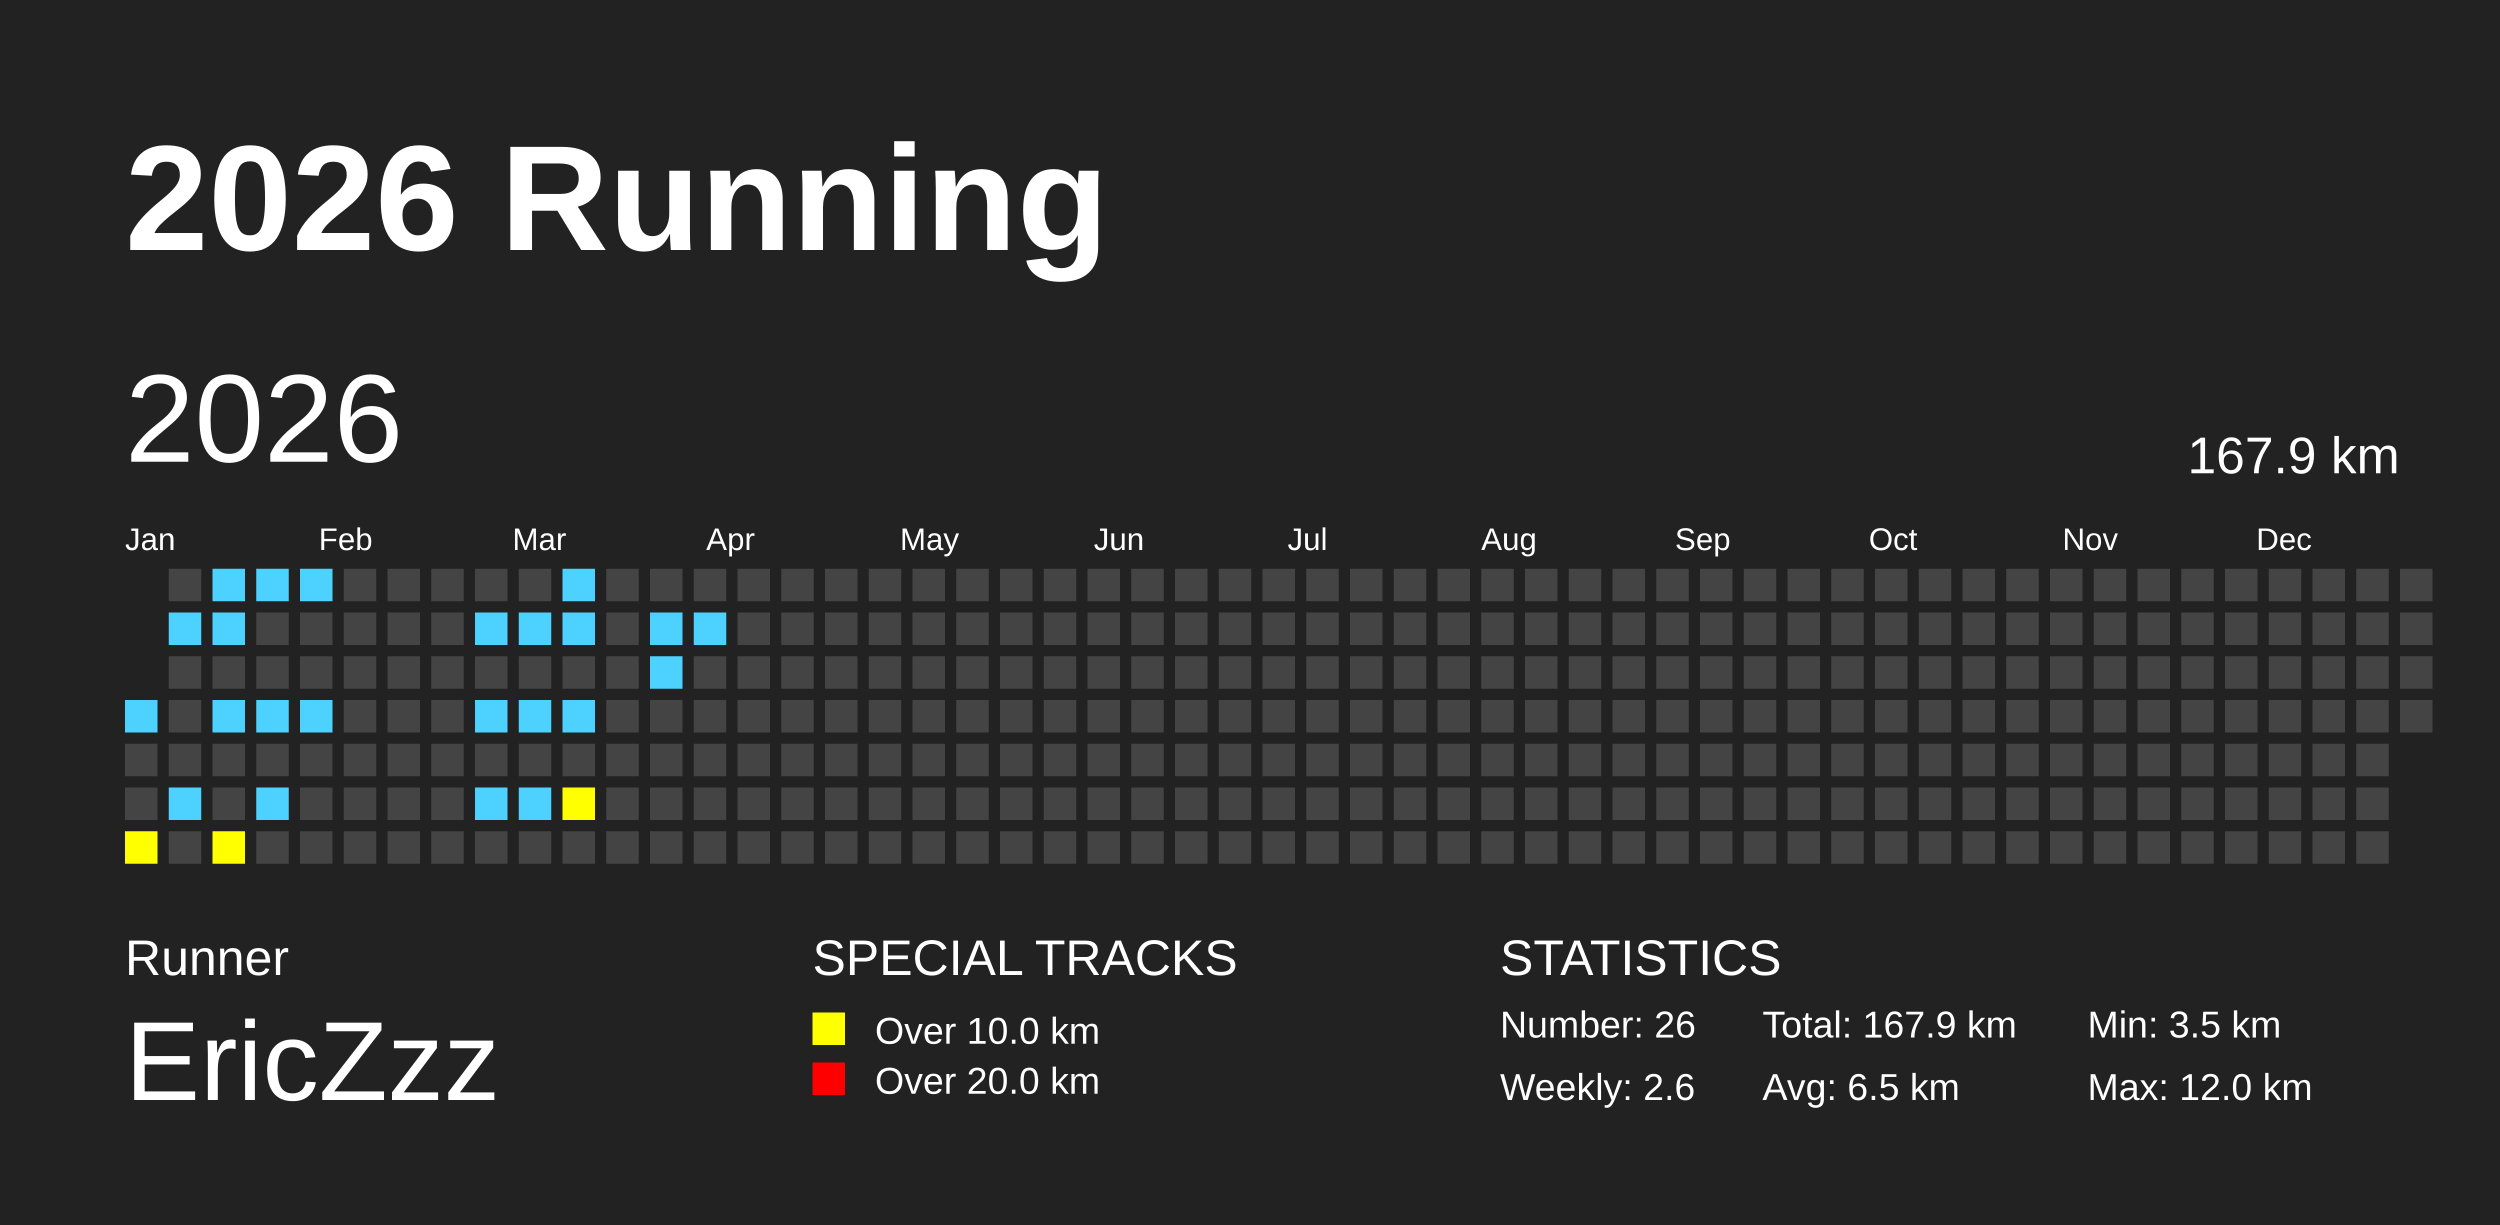
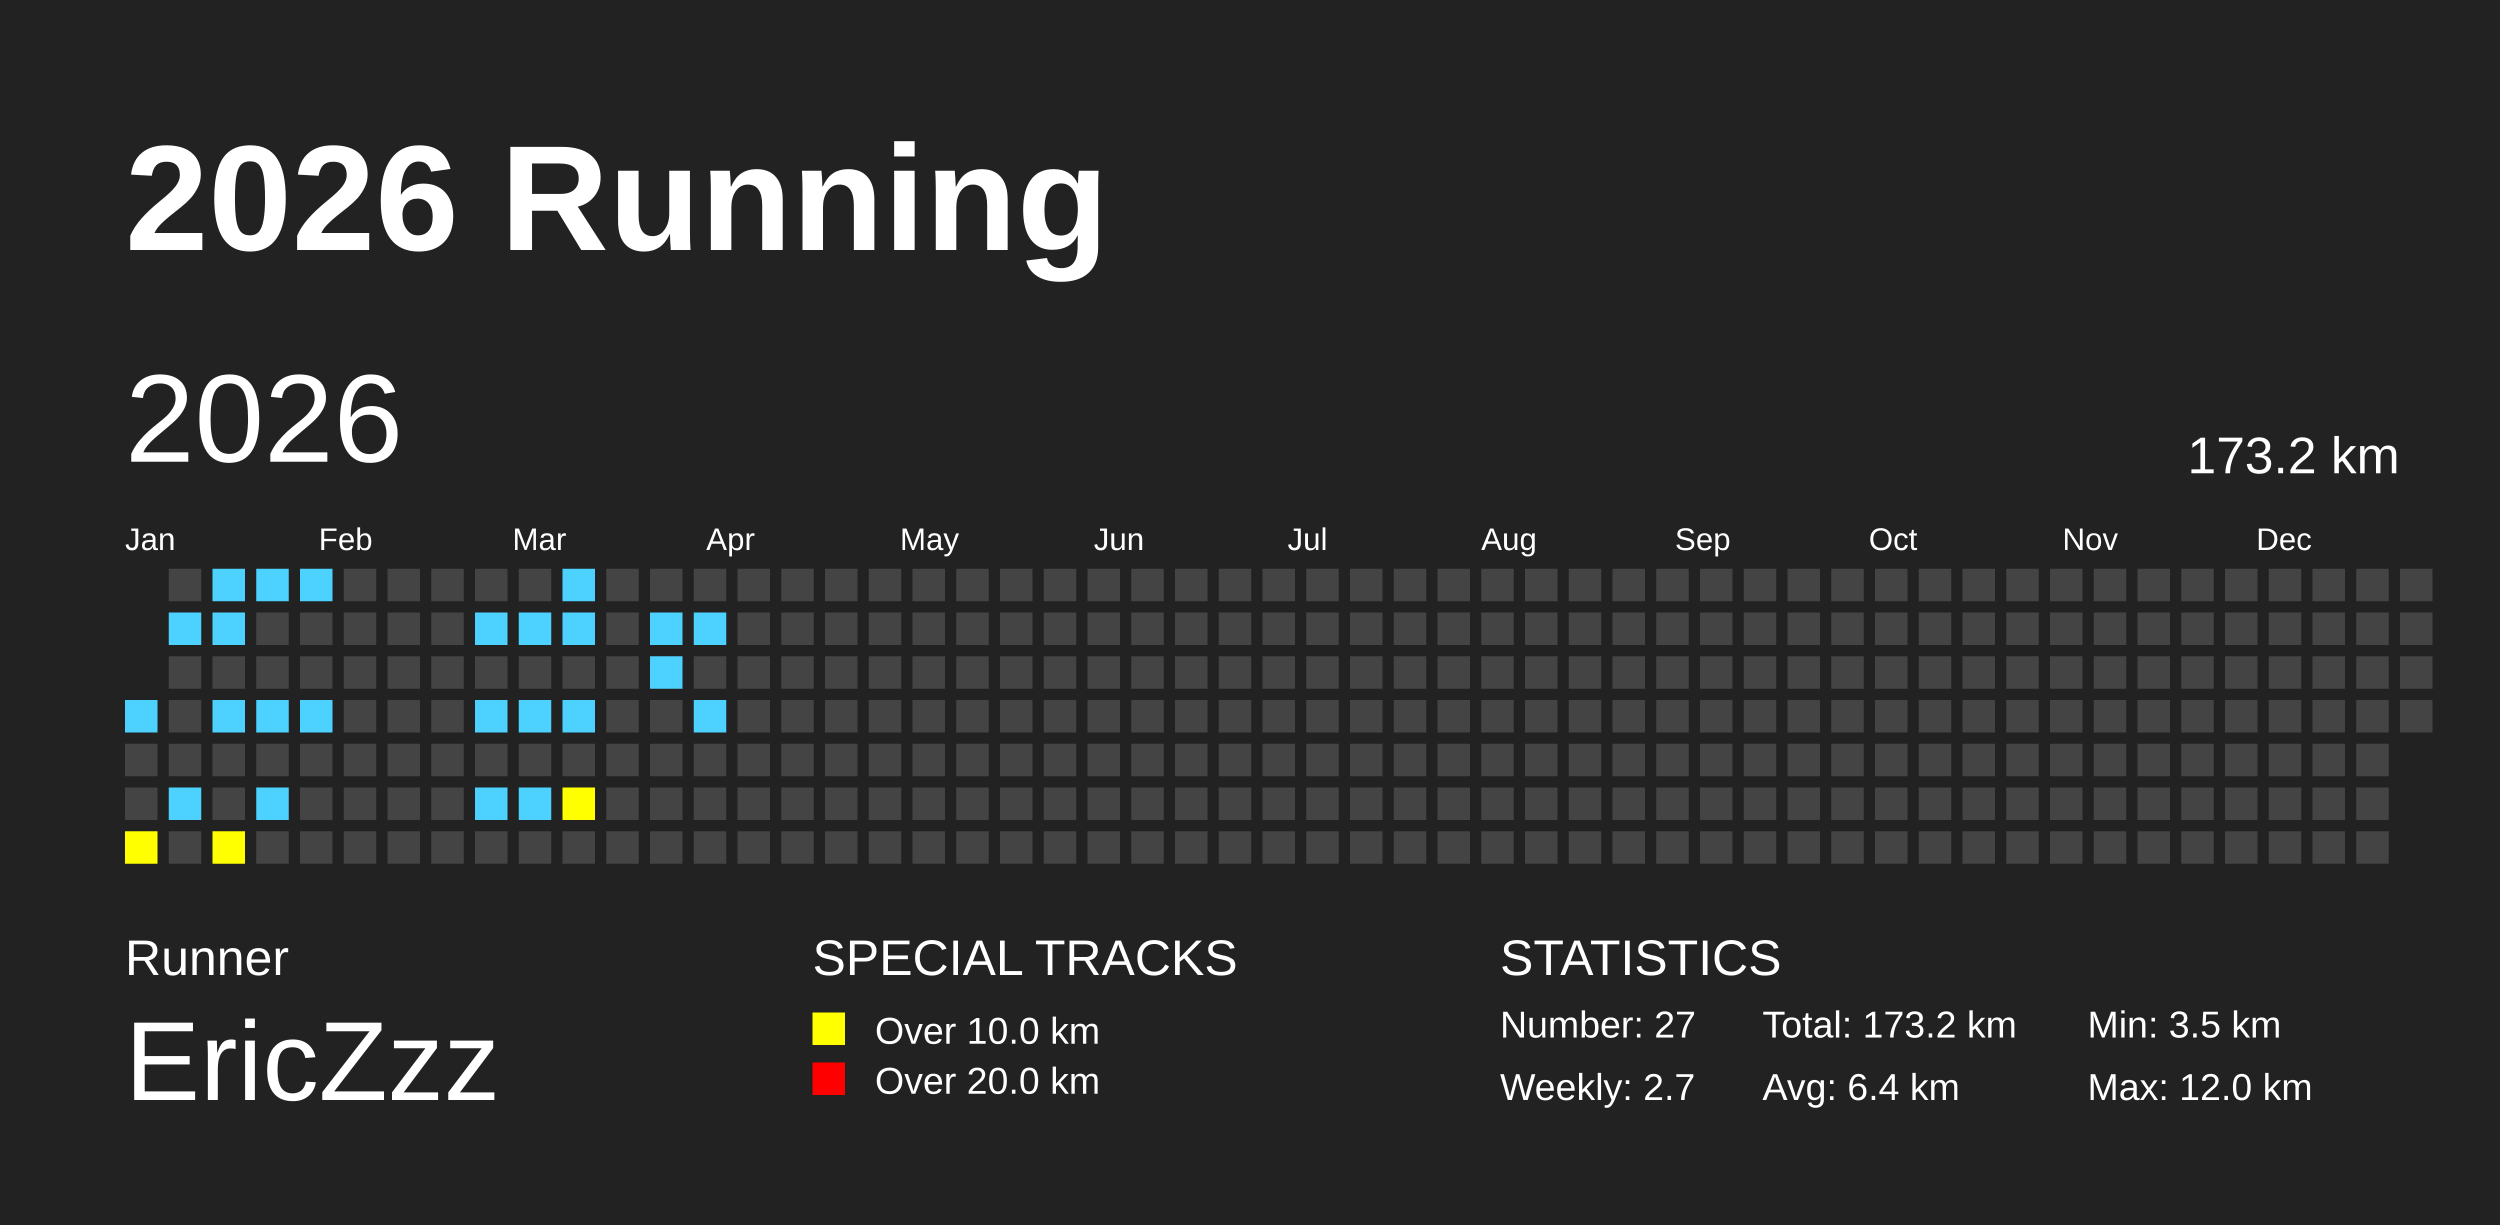
<svg xmlns="http://www.w3.org/2000/svg" baseProfile="full" height="98mm" version="1.1" viewBox="0,0,200,98" width="200mm">
  <defs />
  <rect fill="#222222" height="98" width="200" x="0" y="0" />
  <text fill="#FFFFFF" style="font-size:12px; font-family:Arial; font-weight:bold;" x="10" y="20">2026 Running</text>
  <text fill="#FFFFFF" style="font-size:4px; font-family:Arial" x="10" y="78">Runner</text>
  <text fill="#FFFFFF" style="font-size:9px; font-family:Arial" x="10" y="88">EricZzz</text>
  <text fill="#FFFFFF" style="font-size:4px; font-family:Arial" x="65" y="78">SPECIAL TRACKS</text>
  <rect fill="yellow" height="2.6" width="2.6" x="65" y="81" />
  <text fill="#FFFFFF" style="font-size:3px; font-family:Arial" x="70" y="83.5">Over 10.0 km</text>
  <rect fill="red" height="2.6" width="2.6" x="65" y="85" />
  <text fill="#FFFFFF" style="font-size:3px; font-family:Arial" x="70" y="87.5">Over 20.0 km</text>
  <text fill="#FFFFFF" style="font-size:4px; font-family:Arial" x="120" y="78">STATISTICS</text>
-   <text fill="#FFFFFF" style="font-size:3px; font-family:Arial" x="120" y="83">Number: 26</text>
-   <text fill="#FFFFFF" style="font-size:3px; font-family:Arial" x="120" y="88">Weekly: 2.6</text>
-   <text fill="#FFFFFF" style="font-size:3px; font-family:Arial" x="141" y="83">Total: 167.9 km</text>
-   <text fill="#FFFFFF" style="font-size:3px; font-family:Arial" x="141" y="88">Avg: 6.5 km</text>
+   <text fill="#FFFFFF" style="font-size:3px; font-family:Arial" x="120" y="83">Number: 27</text>
+   <text fill="#FFFFFF" style="font-size:3px; font-family:Arial" x="120" y="88">Weekly: 2.7</text>
+   <text fill="#FFFFFF" style="font-size:3px; font-family:Arial" x="141" y="83">Total: 173.2 km</text>
+   <text fill="#FFFFFF" style="font-size:3px; font-family:Arial" x="141" y="88">Avg: 6.4 km</text>
  <text fill="#FFFFFF" style="font-size:3px; font-family:Arial" x="167" y="83">Min: 3.5 km</text>
  <text fill="#FFFFFF" style="font-size:3px; font-family:Arial" x="167" y="88">Max: 12.0 km</text>
  <text dominant-baseline="hanging" fill="#FFFFFF" style="font-size:10.0px; font-family:Arial;" x="10" y="30">2026</text>
-   <text dominant-baseline="hanging" fill="#FFFFFF" style="font-size:4.125px; font-family:Arial;" x="175" y="35">167.9 km</text>
+   <text dominant-baseline="hanging" fill="#FFFFFF" style="font-size:4.125px; font-family:Arial;" x="175" y="35">173.2 km</text>
  <text fill="#FFFFFF" style="font-size:2.5px; font-family:Arial" x="10.0" y="44">Jan</text>
  <text fill="#FFFFFF" style="font-size:2.5px; font-family:Arial" x="25.5" y="44">Feb</text>
  <text fill="#FFFFFF" style="font-size:2.5px; font-family:Arial" x="41.0" y="44">Mar</text>
  <text fill="#FFFFFF" style="font-size:2.5px; font-family:Arial" x="56.5" y="44">Apr</text>
  <text fill="#FFFFFF" style="font-size:2.5px; font-family:Arial" x="72.0" y="44">May</text>
  <text fill="#FFFFFF" style="font-size:2.5px; font-family:Arial" x="87.5" y="44">Jun</text>
  <text fill="#FFFFFF" style="font-size:2.5px; font-family:Arial" x="103.0" y="44">Jul</text>
  <text fill="#FFFFFF" style="font-size:2.5px; font-family:Arial" x="118.5" y="44">Aug</text>
  <text fill="#FFFFFF" style="font-size:2.5px; font-family:Arial" x="134.0" y="44">Sep</text>
  <text fill="#FFFFFF" style="font-size:2.5px; font-family:Arial" x="149.5" y="44">Oct</text>
  <text fill="#FFFFFF" style="font-size:2.5px; font-family:Arial" x="165.0" y="44">Nov</text>
  <text fill="#FFFFFF" style="font-size:2.5px; font-family:Arial" x="180.5" y="44">Dec</text>
  <rect fill="#4DD2FF" height="2.6" width="2.6" x="10.0" y="56.0" />
  <rect fill="#444444" height="2.6" width="2.6" x="10.0" y="59.5" />
  <rect fill="#444444" height="2.6" width="2.6" x="10.0" y="63.0" />
  <rect fill="yellow" height="2.6" width="2.6" x="10.0" y="66.5" />
  <rect fill="#444444" height="2.6" width="2.6" x="13.5" y="45.5" />
  <rect fill="#4DD2FF" height="2.6" width="2.6" x="13.5" y="49.0" />
  <rect fill="#444444" height="2.6" width="2.6" x="13.5" y="52.5" />
  <rect fill="#444444" height="2.6" width="2.6" x="13.5" y="56.0" />
  <rect fill="#444444" height="2.6" width="2.6" x="13.5" y="59.5" />
  <rect fill="#4DD2FF" height="2.6" width="2.6" x="13.5" y="63.0" />
  <rect fill="#444444" height="2.6" width="2.6" x="13.5" y="66.5" />
  <rect fill="#4DD2FF" height="2.6" width="2.6" x="17.0" y="45.5" />
  <rect fill="#4DD2FF" height="2.6" width="2.6" x="17.0" y="49.0" />
  <rect fill="#444444" height="2.6" width="2.6" x="17.0" y="52.5" />
  <rect fill="#4DD2FF" height="2.6" width="2.6" x="17.0" y="56.0" />
  <rect fill="#444444" height="2.6" width="2.6" x="17.0" y="59.5" />
  <rect fill="#444444" height="2.6" width="2.6" x="17.0" y="63.0" />
  <rect fill="yellow" height="2.6" width="2.6" x="17.0" y="66.5" />
  <rect fill="#4DD2FF" height="2.6" width="2.6" x="20.5" y="45.5" />
  <rect fill="#444444" height="2.6" width="2.6" x="20.5" y="49.0" />
  <rect fill="#444444" height="2.6" width="2.6" x="20.5" y="52.5" />
  <rect fill="#4DD2FF" height="2.6" width="2.6" x="20.5" y="56.0" />
  <rect fill="#444444" height="2.6" width="2.6" x="20.5" y="59.5" />
  <rect fill="#4DD2FF" height="2.6" width="2.6" x="20.5" y="63.0" />
  <rect fill="#444444" height="2.6" width="2.6" x="20.5" y="66.5" />
  <rect fill="#4DD2FF" height="2.6" width="2.6" x="24.0" y="45.5" />
  <rect fill="#444444" height="2.6" width="2.6" x="24.0" y="49.0" />
  <rect fill="#444444" height="2.6" width="2.6" x="24.0" y="52.5" />
  <rect fill="#4DD2FF" height="2.6" width="2.6" x="24.0" y="56.0" />
  <rect fill="#444444" height="2.6" width="2.6" x="24.0" y="59.5" />
  <rect fill="#444444" height="2.6" width="2.6" x="24.0" y="63.0" />
  <rect fill="#444444" height="2.6" width="2.6" x="24.0" y="66.5" />
  <rect fill="#444444" height="2.6" width="2.6" x="27.5" y="45.5" />
  <rect fill="#444444" height="2.6" width="2.6" x="27.5" y="49.0" />
  <rect fill="#444444" height="2.6" width="2.6" x="27.5" y="52.5" />
  <rect fill="#444444" height="2.6" width="2.6" x="27.5" y="56.0" />
  <rect fill="#444444" height="2.6" width="2.6" x="27.5" y="59.5" />
  <rect fill="#444444" height="2.6" width="2.6" x="27.5" y="63.0" />
  <rect fill="#444444" height="2.6" width="2.6" x="27.5" y="66.5" />
  <rect fill="#444444" height="2.6" width="2.6" x="31.0" y="45.5" />
  <rect fill="#444444" height="2.6" width="2.6" x="31.0" y="49.0" />
  <rect fill="#444444" height="2.6" width="2.6" x="31.0" y="52.5" />
  <rect fill="#444444" height="2.6" width="2.6" x="31.0" y="56.0" />
  <rect fill="#444444" height="2.6" width="2.6" x="31.0" y="59.5" />
  <rect fill="#444444" height="2.6" width="2.6" x="31.0" y="63.0" />
  <rect fill="#444444" height="2.6" width="2.6" x="31.0" y="66.5" />
  <rect fill="#444444" height="2.6" width="2.6" x="34.5" y="45.5" />
  <rect fill="#444444" height="2.6" width="2.6" x="34.5" y="49.0" />
  <rect fill="#444444" height="2.6" width="2.6" x="34.5" y="52.5" />
  <rect fill="#444444" height="2.6" width="2.6" x="34.5" y="56.0" />
  <rect fill="#444444" height="2.6" width="2.6" x="34.5" y="59.5" />
  <rect fill="#444444" height="2.6" width="2.6" x="34.5" y="63.0" />
  <rect fill="#444444" height="2.6" width="2.6" x="34.5" y="66.5" />
  <rect fill="#444444" height="2.6" width="2.6" x="38.0" y="45.5" />
  <rect fill="#4DD2FF" height="2.6" width="2.6" x="38.0" y="49.0" />
  <rect fill="#444444" height="2.6" width="2.6" x="38.0" y="52.5" />
  <rect fill="#4DD2FF" height="2.6" width="2.6" x="38.0" y="56.0" />
  <rect fill="#444444" height="2.6" width="2.6" x="38.0" y="59.5" />
  <rect fill="#4DD2FF" height="2.6" width="2.6" x="38.0" y="63.0" />
  <rect fill="#444444" height="2.6" width="2.6" x="38.0" y="66.5" />
  <rect fill="#444444" height="2.6" width="2.6" x="41.5" y="45.5" />
  <rect fill="#4DD2FF" height="2.6" width="2.6" x="41.5" y="49.0" />
  <rect fill="#444444" height="2.6" width="2.6" x="41.5" y="52.5" />
  <rect fill="#4DD2FF" height="2.6" width="2.6" x="41.5" y="56.0" />
  <rect fill="#444444" height="2.6" width="2.6" x="41.5" y="59.5" />
  <rect fill="#4DD2FF" height="2.6" width="2.6" x="41.5" y="63.0" />
  <rect fill="#444444" height="2.6" width="2.6" x="41.5" y="66.5" />
  <rect fill="#4DD2FF" height="2.6" width="2.6" x="45.0" y="45.5" />
  <rect fill="#4DD2FF" height="2.6" width="2.6" x="45.0" y="49.0" />
  <rect fill="#444444" height="2.6" width="2.6" x="45.0" y="52.5" />
  <rect fill="#4DD2FF" height="2.6" width="2.6" x="45.0" y="56.0" />
  <rect fill="#444444" height="2.6" width="2.6" x="45.0" y="59.5" />
  <rect fill="yellow" height="2.6" width="2.6" x="45.0" y="63.0" />
  <rect fill="#444444" height="2.6" width="2.6" x="45.0" y="66.5" />
  <rect fill="#444444" height="2.6" width="2.6" x="48.5" y="45.5" />
  <rect fill="#444444" height="2.6" width="2.6" x="48.5" y="49.0" />
  <rect fill="#444444" height="2.6" width="2.6" x="48.5" y="52.5" />
  <rect fill="#444444" height="2.6" width="2.6" x="48.5" y="56.0" />
  <rect fill="#444444" height="2.6" width="2.6" x="48.5" y="59.5" />
  <rect fill="#444444" height="2.6" width="2.6" x="48.5" y="63.0" />
  <rect fill="#444444" height="2.6" width="2.6" x="48.5" y="66.5" />
  <rect fill="#444444" height="2.6" width="2.6" x="52.0" y="45.5" />
  <rect fill="#4DD2FF" height="2.6" width="2.6" x="52.0" y="49.0" />
  <rect fill="#4DD2FF" height="2.6" width="2.6" x="52.0" y="52.5" />
  <rect fill="#444444" height="2.6" width="2.6" x="52.0" y="56.0" />
  <rect fill="#444444" height="2.6" width="2.6" x="52.0" y="59.5" />
  <rect fill="#444444" height="2.6" width="2.6" x="52.0" y="63.0" />
  <rect fill="#444444" height="2.6" width="2.6" x="52.0" y="66.5" />
  <rect fill="#444444" height="2.6" width="2.6" x="55.5" y="45.5" />
  <rect fill="#4DD2FF" height="2.6" width="2.6" x="55.5" y="49.0" />
  <rect fill="#444444" height="2.6" width="2.6" x="55.5" y="52.5" />
-   <rect fill="#444444" height="2.6" width="2.6" x="55.5" y="56.0" />
+   <rect fill="#4DD2FF" height="2.6" width="2.6" x="55.5" y="56.0" />
  <rect fill="#444444" height="2.6" width="2.6" x="55.5" y="59.5" />
  <rect fill="#444444" height="2.6" width="2.6" x="55.5" y="63.0" />
  <rect fill="#444444" height="2.6" width="2.6" x="55.5" y="66.5" />
  <rect fill="#444444" height="2.6" width="2.6" x="59.0" y="45.5" />
  <rect fill="#444444" height="2.6" width="2.6" x="59.0" y="49.0" />
  <rect fill="#444444" height="2.6" width="2.6" x="59.0" y="52.5" />
  <rect fill="#444444" height="2.6" width="2.6" x="59.0" y="56.0" />
  <rect fill="#444444" height="2.6" width="2.6" x="59.0" y="59.5" />
  <rect fill="#444444" height="2.6" width="2.6" x="59.0" y="63.0" />
  <rect fill="#444444" height="2.6" width="2.6" x="59.0" y="66.5" />
  <rect fill="#444444" height="2.6" width="2.6" x="62.5" y="45.5" />
  <rect fill="#444444" height="2.6" width="2.6" x="62.5" y="49.0" />
  <rect fill="#444444" height="2.6" width="2.6" x="62.5" y="52.5" />
  <rect fill="#444444" height="2.6" width="2.6" x="62.5" y="56.0" />
  <rect fill="#444444" height="2.6" width="2.6" x="62.5" y="59.5" />
  <rect fill="#444444" height="2.6" width="2.6" x="62.5" y="63.0" />
  <rect fill="#444444" height="2.6" width="2.6" x="62.5" y="66.5" />
  <rect fill="#444444" height="2.6" width="2.6" x="66.0" y="45.5" />
  <rect fill="#444444" height="2.6" width="2.6" x="66.0" y="49.0" />
  <rect fill="#444444" height="2.6" width="2.6" x="66.0" y="52.5" />
  <rect fill="#444444" height="2.6" width="2.6" x="66.0" y="56.0" />
  <rect fill="#444444" height="2.6" width="2.6" x="66.0" y="59.5" />
  <rect fill="#444444" height="2.6" width="2.6" x="66.0" y="63.0" />
  <rect fill="#444444" height="2.6" width="2.6" x="66.0" y="66.5" />
  <rect fill="#444444" height="2.6" width="2.6" x="69.5" y="45.5" />
  <rect fill="#444444" height="2.6" width="2.6" x="69.5" y="49.0" />
  <rect fill="#444444" height="2.6" width="2.6" x="69.5" y="52.5" />
  <rect fill="#444444" height="2.6" width="2.6" x="69.5" y="56.0" />
  <rect fill="#444444" height="2.6" width="2.6" x="69.5" y="59.5" />
  <rect fill="#444444" height="2.6" width="2.6" x="69.5" y="63.0" />
  <rect fill="#444444" height="2.6" width="2.6" x="69.5" y="66.5" />
  <rect fill="#444444" height="2.6" width="2.6" x="73.0" y="45.5" />
  <rect fill="#444444" height="2.6" width="2.6" x="73.0" y="49.0" />
  <rect fill="#444444" height="2.6" width="2.6" x="73.0" y="52.5" />
  <rect fill="#444444" height="2.6" width="2.6" x="73.0" y="56.0" />
  <rect fill="#444444" height="2.6" width="2.6" x="73.0" y="59.5" />
  <rect fill="#444444" height="2.6" width="2.6" x="73.0" y="63.0" />
  <rect fill="#444444" height="2.6" width="2.6" x="73.0" y="66.5" />
  <rect fill="#444444" height="2.6" width="2.6" x="76.5" y="45.5" />
  <rect fill="#444444" height="2.6" width="2.6" x="76.5" y="49.0" />
  <rect fill="#444444" height="2.6" width="2.6" x="76.5" y="52.5" />
  <rect fill="#444444" height="2.6" width="2.6" x="76.5" y="56.0" />
  <rect fill="#444444" height="2.6" width="2.6" x="76.5" y="59.5" />
  <rect fill="#444444" height="2.6" width="2.6" x="76.5" y="63.0" />
  <rect fill="#444444" height="2.6" width="2.6" x="76.5" y="66.5" />
  <rect fill="#444444" height="2.6" width="2.6" x="80.0" y="45.5" />
  <rect fill="#444444" height="2.6" width="2.6" x="80.0" y="49.0" />
  <rect fill="#444444" height="2.6" width="2.6" x="80.0" y="52.5" />
  <rect fill="#444444" height="2.6" width="2.6" x="80.0" y="56.0" />
  <rect fill="#444444" height="2.6" width="2.6" x="80.0" y="59.5" />
  <rect fill="#444444" height="2.6" width="2.6" x="80.0" y="63.0" />
  <rect fill="#444444" height="2.6" width="2.6" x="80.0" y="66.5" />
  <rect fill="#444444" height="2.6" width="2.6" x="83.5" y="45.5" />
  <rect fill="#444444" height="2.6" width="2.6" x="83.5" y="49.0" />
  <rect fill="#444444" height="2.6" width="2.6" x="83.5" y="52.5" />
  <rect fill="#444444" height="2.6" width="2.6" x="83.5" y="56.0" />
  <rect fill="#444444" height="2.6" width="2.6" x="83.5" y="59.5" />
  <rect fill="#444444" height="2.6" width="2.6" x="83.5" y="63.0" />
  <rect fill="#444444" height="2.6" width="2.6" x="83.5" y="66.5" />
  <rect fill="#444444" height="2.6" width="2.6" x="87.0" y="45.5" />
  <rect fill="#444444" height="2.6" width="2.6" x="87.0" y="49.0" />
  <rect fill="#444444" height="2.6" width="2.6" x="87.0" y="52.5" />
  <rect fill="#444444" height="2.6" width="2.6" x="87.0" y="56.0" />
  <rect fill="#444444" height="2.6" width="2.6" x="87.0" y="59.5" />
  <rect fill="#444444" height="2.6" width="2.6" x="87.0" y="63.0" />
  <rect fill="#444444" height="2.6" width="2.6" x="87.0" y="66.5" />
  <rect fill="#444444" height="2.6" width="2.6" x="90.5" y="45.5" />
  <rect fill="#444444" height="2.6" width="2.6" x="90.5" y="49.0" />
  <rect fill="#444444" height="2.6" width="2.6" x="90.5" y="52.5" />
  <rect fill="#444444" height="2.6" width="2.6" x="90.5" y="56.0" />
  <rect fill="#444444" height="2.6" width="2.6" x="90.5" y="59.5" />
  <rect fill="#444444" height="2.6" width="2.6" x="90.5" y="63.0" />
  <rect fill="#444444" height="2.6" width="2.6" x="90.5" y="66.5" />
  <rect fill="#444444" height="2.6" width="2.6" x="94.0" y="45.5" />
  <rect fill="#444444" height="2.6" width="2.6" x="94.0" y="49.0" />
  <rect fill="#444444" height="2.6" width="2.6" x="94.0" y="52.5" />
  <rect fill="#444444" height="2.6" width="2.6" x="94.0" y="56.0" />
  <rect fill="#444444" height="2.6" width="2.6" x="94.0" y="59.5" />
  <rect fill="#444444" height="2.6" width="2.6" x="94.0" y="63.0" />
  <rect fill="#444444" height="2.6" width="2.6" x="94.0" y="66.5" />
  <rect fill="#444444" height="2.6" width="2.6" x="97.5" y="45.5" />
  <rect fill="#444444" height="2.6" width="2.6" x="97.5" y="49.0" />
  <rect fill="#444444" height="2.6" width="2.6" x="97.5" y="52.5" />
  <rect fill="#444444" height="2.6" width="2.6" x="97.5" y="56.0" />
  <rect fill="#444444" height="2.6" width="2.6" x="97.5" y="59.5" />
  <rect fill="#444444" height="2.6" width="2.6" x="97.5" y="63.0" />
  <rect fill="#444444" height="2.6" width="2.6" x="97.5" y="66.5" />
  <rect fill="#444444" height="2.6" width="2.6" x="101.0" y="45.5" />
  <rect fill="#444444" height="2.6" width="2.6" x="101.0" y="49.0" />
  <rect fill="#444444" height="2.6" width="2.6" x="101.0" y="52.5" />
  <rect fill="#444444" height="2.6" width="2.6" x="101.0" y="56.0" />
  <rect fill="#444444" height="2.6" width="2.6" x="101.0" y="59.5" />
  <rect fill="#444444" height="2.6" width="2.6" x="101.0" y="63.0" />
  <rect fill="#444444" height="2.6" width="2.6" x="101.0" y="66.5" />
  <rect fill="#444444" height="2.6" width="2.6" x="104.5" y="45.5" />
  <rect fill="#444444" height="2.6" width="2.6" x="104.5" y="49.0" />
  <rect fill="#444444" height="2.6" width="2.6" x="104.5" y="52.5" />
  <rect fill="#444444" height="2.6" width="2.6" x="104.5" y="56.0" />
  <rect fill="#444444" height="2.6" width="2.6" x="104.5" y="59.5" />
  <rect fill="#444444" height="2.6" width="2.6" x="104.5" y="63.0" />
  <rect fill="#444444" height="2.6" width="2.6" x="104.5" y="66.5" />
  <rect fill="#444444" height="2.6" width="2.6" x="108.0" y="45.5" />
  <rect fill="#444444" height="2.6" width="2.6" x="108.0" y="49.0" />
  <rect fill="#444444" height="2.6" width="2.6" x="108.0" y="52.5" />
  <rect fill="#444444" height="2.6" width="2.6" x="108.0" y="56.0" />
  <rect fill="#444444" height="2.6" width="2.6" x="108.0" y="59.5" />
  <rect fill="#444444" height="2.6" width="2.6" x="108.0" y="63.0" />
  <rect fill="#444444" height="2.6" width="2.6" x="108.0" y="66.5" />
  <rect fill="#444444" height="2.6" width="2.6" x="111.5" y="45.5" />
  <rect fill="#444444" height="2.6" width="2.6" x="111.5" y="49.0" />
  <rect fill="#444444" height="2.6" width="2.6" x="111.5" y="52.5" />
  <rect fill="#444444" height="2.6" width="2.6" x="111.5" y="56.0" />
  <rect fill="#444444" height="2.6" width="2.6" x="111.5" y="59.5" />
  <rect fill="#444444" height="2.6" width="2.6" x="111.5" y="63.0" />
  <rect fill="#444444" height="2.6" width="2.6" x="111.5" y="66.5" />
  <rect fill="#444444" height="2.6" width="2.6" x="115.0" y="45.5" />
  <rect fill="#444444" height="2.6" width="2.6" x="115.0" y="49.0" />
  <rect fill="#444444" height="2.6" width="2.6" x="115.0" y="52.5" />
  <rect fill="#444444" height="2.6" width="2.6" x="115.0" y="56.0" />
  <rect fill="#444444" height="2.6" width="2.6" x="115.0" y="59.5" />
  <rect fill="#444444" height="2.6" width="2.6" x="115.0" y="63.0" />
  <rect fill="#444444" height="2.6" width="2.6" x="115.0" y="66.5" />
  <rect fill="#444444" height="2.6" width="2.6" x="118.5" y="45.5" />
  <rect fill="#444444" height="2.6" width="2.6" x="118.5" y="49.0" />
  <rect fill="#444444" height="2.6" width="2.6" x="118.5" y="52.5" />
  <rect fill="#444444" height="2.6" width="2.6" x="118.5" y="56.0" />
  <rect fill="#444444" height="2.6" width="2.6" x="118.5" y="59.5" />
  <rect fill="#444444" height="2.6" width="2.6" x="118.5" y="63.0" />
  <rect fill="#444444" height="2.6" width="2.6" x="118.5" y="66.5" />
  <rect fill="#444444" height="2.6" width="2.6" x="122.0" y="45.5" />
  <rect fill="#444444" height="2.6" width="2.6" x="122.0" y="49.0" />
  <rect fill="#444444" height="2.6" width="2.6" x="122.0" y="52.5" />
  <rect fill="#444444" height="2.6" width="2.6" x="122.0" y="56.0" />
  <rect fill="#444444" height="2.6" width="2.6" x="122.0" y="59.5" />
  <rect fill="#444444" height="2.6" width="2.6" x="122.0" y="63.0" />
  <rect fill="#444444" height="2.6" width="2.6" x="122.0" y="66.5" />
  <rect fill="#444444" height="2.6" width="2.6" x="125.5" y="45.5" />
  <rect fill="#444444" height="2.6" width="2.6" x="125.5" y="49.0" />
  <rect fill="#444444" height="2.6" width="2.6" x="125.5" y="52.5" />
  <rect fill="#444444" height="2.6" width="2.6" x="125.5" y="56.0" />
  <rect fill="#444444" height="2.6" width="2.6" x="125.5" y="59.5" />
  <rect fill="#444444" height="2.6" width="2.6" x="125.5" y="63.0" />
  <rect fill="#444444" height="2.6" width="2.6" x="125.5" y="66.5" />
  <rect fill="#444444" height="2.6" width="2.6" x="129.0" y="45.5" />
  <rect fill="#444444" height="2.6" width="2.6" x="129.0" y="49.0" />
  <rect fill="#444444" height="2.6" width="2.6" x="129.0" y="52.5" />
  <rect fill="#444444" height="2.6" width="2.6" x="129.0" y="56.0" />
  <rect fill="#444444" height="2.6" width="2.6" x="129.0" y="59.5" />
  <rect fill="#444444" height="2.6" width="2.6" x="129.0" y="63.0" />
  <rect fill="#444444" height="2.6" width="2.6" x="129.0" y="66.5" />
  <rect fill="#444444" height="2.6" width="2.6" x="132.5" y="45.5" />
  <rect fill="#444444" height="2.6" width="2.6" x="132.5" y="49.0" />
  <rect fill="#444444" height="2.6" width="2.6" x="132.5" y="52.5" />
  <rect fill="#444444" height="2.6" width="2.6" x="132.5" y="56.0" />
  <rect fill="#444444" height="2.6" width="2.6" x="132.5" y="59.5" />
  <rect fill="#444444" height="2.6" width="2.6" x="132.5" y="63.0" />
  <rect fill="#444444" height="2.6" width="2.6" x="132.5" y="66.5" />
  <rect fill="#444444" height="2.6" width="2.6" x="136.0" y="45.5" />
  <rect fill="#444444" height="2.6" width="2.6" x="136.0" y="49.0" />
  <rect fill="#444444" height="2.6" width="2.6" x="136.0" y="52.5" />
  <rect fill="#444444" height="2.6" width="2.6" x="136.0" y="56.0" />
  <rect fill="#444444" height="2.6" width="2.6" x="136.0" y="59.5" />
  <rect fill="#444444" height="2.6" width="2.6" x="136.0" y="63.0" />
  <rect fill="#444444" height="2.6" width="2.6" x="136.0" y="66.5" />
  <rect fill="#444444" height="2.6" width="2.6" x="139.5" y="45.5" />
  <rect fill="#444444" height="2.6" width="2.6" x="139.5" y="49.0" />
  <rect fill="#444444" height="2.6" width="2.6" x="139.5" y="52.5" />
  <rect fill="#444444" height="2.6" width="2.6" x="139.5" y="56.0" />
  <rect fill="#444444" height="2.6" width="2.6" x="139.5" y="59.5" />
  <rect fill="#444444" height="2.6" width="2.6" x="139.5" y="63.0" />
  <rect fill="#444444" height="2.6" width="2.6" x="139.5" y="66.5" />
  <rect fill="#444444" height="2.6" width="2.6" x="143.0" y="45.5" />
  <rect fill="#444444" height="2.6" width="2.6" x="143.0" y="49.0" />
  <rect fill="#444444" height="2.6" width="2.6" x="143.0" y="52.5" />
  <rect fill="#444444" height="2.6" width="2.6" x="143.0" y="56.0" />
  <rect fill="#444444" height="2.6" width="2.6" x="143.0" y="59.5" />
  <rect fill="#444444" height="2.6" width="2.6" x="143.0" y="63.0" />
  <rect fill="#444444" height="2.6" width="2.6" x="143.0" y="66.5" />
  <rect fill="#444444" height="2.6" width="2.6" x="146.5" y="45.5" />
  <rect fill="#444444" height="2.6" width="2.6" x="146.5" y="49.0" />
  <rect fill="#444444" height="2.6" width="2.6" x="146.5" y="52.5" />
  <rect fill="#444444" height="2.6" width="2.6" x="146.5" y="56.0" />
  <rect fill="#444444" height="2.6" width="2.6" x="146.5" y="59.5" />
  <rect fill="#444444" height="2.6" width="2.6" x="146.5" y="63.0" />
  <rect fill="#444444" height="2.6" width="2.6" x="146.5" y="66.5" />
  <rect fill="#444444" height="2.6" width="2.6" x="150.0" y="45.5" />
  <rect fill="#444444" height="2.6" width="2.6" x="150.0" y="49.0" />
  <rect fill="#444444" height="2.6" width="2.6" x="150.0" y="52.5" />
  <rect fill="#444444" height="2.6" width="2.6" x="150.0" y="56.0" />
  <rect fill="#444444" height="2.6" width="2.6" x="150.0" y="59.5" />
  <rect fill="#444444" height="2.6" width="2.6" x="150.0" y="63.0" />
  <rect fill="#444444" height="2.6" width="2.6" x="150.0" y="66.5" />
  <rect fill="#444444" height="2.6" width="2.6" x="153.5" y="45.5" />
  <rect fill="#444444" height="2.6" width="2.6" x="153.5" y="49.0" />
  <rect fill="#444444" height="2.6" width="2.6" x="153.5" y="52.5" />
  <rect fill="#444444" height="2.6" width="2.6" x="153.5" y="56.0" />
  <rect fill="#444444" height="2.6" width="2.6" x="153.5" y="59.5" />
  <rect fill="#444444" height="2.6" width="2.6" x="153.5" y="63.0" />
  <rect fill="#444444" height="2.6" width="2.6" x="153.5" y="66.5" />
  <rect fill="#444444" height="2.6" width="2.6" x="157.0" y="45.5" />
  <rect fill="#444444" height="2.6" width="2.6" x="157.0" y="49.0" />
  <rect fill="#444444" height="2.6" width="2.6" x="157.0" y="52.5" />
  <rect fill="#444444" height="2.6" width="2.6" x="157.0" y="56.0" />
  <rect fill="#444444" height="2.6" width="2.6" x="157.0" y="59.5" />
  <rect fill="#444444" height="2.6" width="2.6" x="157.0" y="63.0" />
  <rect fill="#444444" height="2.6" width="2.6" x="157.0" y="66.5" />
  <rect fill="#444444" height="2.6" width="2.6" x="160.5" y="45.5" />
  <rect fill="#444444" height="2.6" width="2.6" x="160.5" y="49.0" />
  <rect fill="#444444" height="2.6" width="2.6" x="160.5" y="52.5" />
  <rect fill="#444444" height="2.6" width="2.6" x="160.5" y="56.0" />
  <rect fill="#444444" height="2.6" width="2.6" x="160.5" y="59.5" />
  <rect fill="#444444" height="2.6" width="2.6" x="160.5" y="63.0" />
  <rect fill="#444444" height="2.6" width="2.6" x="160.5" y="66.5" />
  <rect fill="#444444" height="2.6" width="2.6" x="164.0" y="45.5" />
  <rect fill="#444444" height="2.6" width="2.6" x="164.0" y="49.0" />
  <rect fill="#444444" height="2.6" width="2.6" x="164.0" y="52.5" />
  <rect fill="#444444" height="2.6" width="2.6" x="164.0" y="56.0" />
  <rect fill="#444444" height="2.6" width="2.6" x="164.0" y="59.5" />
  <rect fill="#444444" height="2.6" width="2.6" x="164.0" y="63.0" />
  <rect fill="#444444" height="2.6" width="2.6" x="164.0" y="66.5" />
  <rect fill="#444444" height="2.6" width="2.6" x="167.5" y="45.5" />
  <rect fill="#444444" height="2.6" width="2.6" x="167.5" y="49.0" />
  <rect fill="#444444" height="2.6" width="2.6" x="167.5" y="52.5" />
  <rect fill="#444444" height="2.6" width="2.6" x="167.5" y="56.0" />
  <rect fill="#444444" height="2.6" width="2.6" x="167.5" y="59.5" />
  <rect fill="#444444" height="2.6" width="2.6" x="167.5" y="63.0" />
  <rect fill="#444444" height="2.6" width="2.6" x="167.5" y="66.5" />
  <rect fill="#444444" height="2.6" width="2.6" x="171.0" y="45.5" />
  <rect fill="#444444" height="2.6" width="2.6" x="171.0" y="49.0" />
  <rect fill="#444444" height="2.6" width="2.6" x="171.0" y="52.5" />
  <rect fill="#444444" height="2.6" width="2.6" x="171.0" y="56.0" />
  <rect fill="#444444" height="2.6" width="2.6" x="171.0" y="59.5" />
  <rect fill="#444444" height="2.6" width="2.6" x="171.0" y="63.0" />
  <rect fill="#444444" height="2.6" width="2.6" x="171.0" y="66.5" />
  <rect fill="#444444" height="2.6" width="2.6" x="174.5" y="45.5" />
  <rect fill="#444444" height="2.6" width="2.6" x="174.5" y="49.0" />
  <rect fill="#444444" height="2.6" width="2.6" x="174.5" y="52.5" />
  <rect fill="#444444" height="2.6" width="2.6" x="174.5" y="56.0" />
  <rect fill="#444444" height="2.6" width="2.6" x="174.5" y="59.5" />
  <rect fill="#444444" height="2.6" width="2.6" x="174.5" y="63.0" />
  <rect fill="#444444" height="2.6" width="2.6" x="174.5" y="66.5" />
  <rect fill="#444444" height="2.6" width="2.6" x="178.0" y="45.5" />
  <rect fill="#444444" height="2.6" width="2.6" x="178.0" y="49.0" />
  <rect fill="#444444" height="2.6" width="2.6" x="178.0" y="52.5" />
  <rect fill="#444444" height="2.6" width="2.6" x="178.0" y="56.0" />
  <rect fill="#444444" height="2.6" width="2.6" x="178.0" y="59.5" />
  <rect fill="#444444" height="2.6" width="2.6" x="178.0" y="63.0" />
  <rect fill="#444444" height="2.6" width="2.6" x="178.0" y="66.5" />
  <rect fill="#444444" height="2.6" width="2.6" x="181.5" y="45.5" />
  <rect fill="#444444" height="2.6" width="2.6" x="181.5" y="49.0" />
  <rect fill="#444444" height="2.6" width="2.6" x="181.5" y="52.5" />
  <rect fill="#444444" height="2.6" width="2.6" x="181.5" y="56.0" />
  <rect fill="#444444" height="2.6" width="2.6" x="181.5" y="59.5" />
  <rect fill="#444444" height="2.6" width="2.6" x="181.5" y="63.0" />
  <rect fill="#444444" height="2.6" width="2.6" x="181.5" y="66.5" />
  <rect fill="#444444" height="2.6" width="2.6" x="185.0" y="45.5" />
  <rect fill="#444444" height="2.6" width="2.6" x="185.0" y="49.0" />
  <rect fill="#444444" height="2.6" width="2.6" x="185.0" y="52.5" />
  <rect fill="#444444" height="2.6" width="2.6" x="185.0" y="56.0" />
  <rect fill="#444444" height="2.6" width="2.6" x="185.0" y="59.5" />
  <rect fill="#444444" height="2.6" width="2.6" x="185.0" y="63.0" />
  <rect fill="#444444" height="2.6" width="2.6" x="185.0" y="66.5" />
  <rect fill="#444444" height="2.6" width="2.6" x="188.5" y="45.5" />
  <rect fill="#444444" height="2.6" width="2.6" x="188.5" y="49.0" />
  <rect fill="#444444" height="2.6" width="2.6" x="188.5" y="52.5" />
  <rect fill="#444444" height="2.6" width="2.6" x="188.5" y="56.0" />
  <rect fill="#444444" height="2.6" width="2.6" x="188.5" y="59.5" />
  <rect fill="#444444" height="2.6" width="2.6" x="188.5" y="63.0" />
  <rect fill="#444444" height="2.6" width="2.6" x="188.5" y="66.5" />
  <rect fill="#444444" height="2.6" width="2.6" x="192.0" y="45.5" />
  <rect fill="#444444" height="2.6" width="2.6" x="192.0" y="49.0" />
  <rect fill="#444444" height="2.6" width="2.6" x="192.0" y="52.5" />
  <rect fill="#444444" height="2.6" width="2.6" x="192.0" y="56.0" />
</svg>
